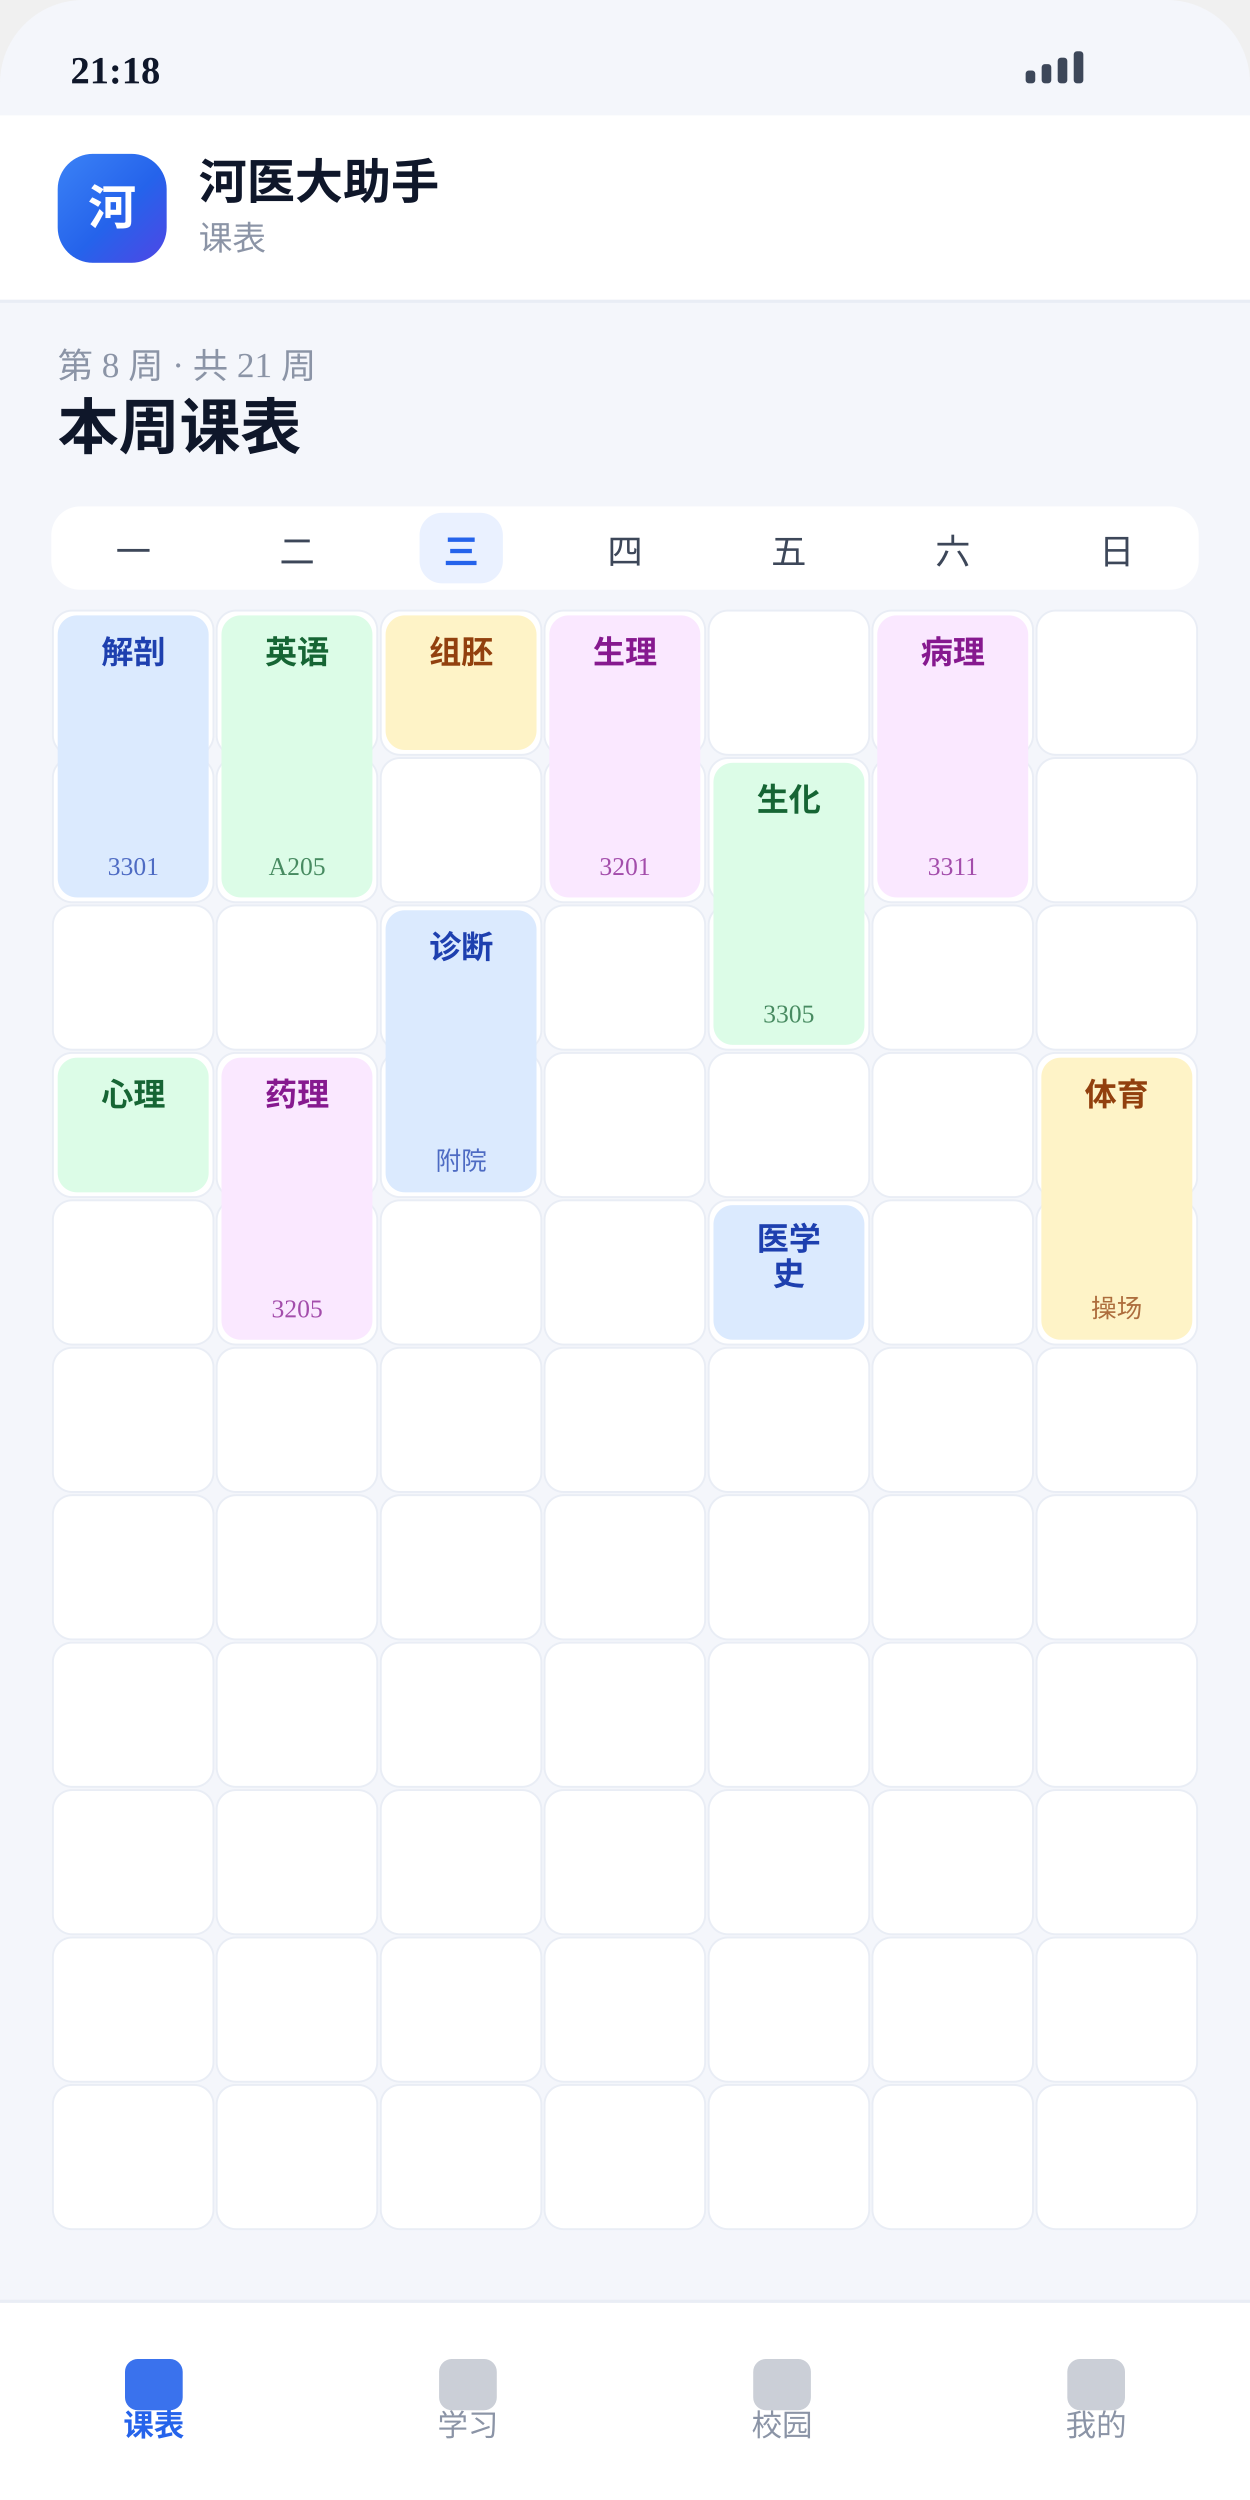
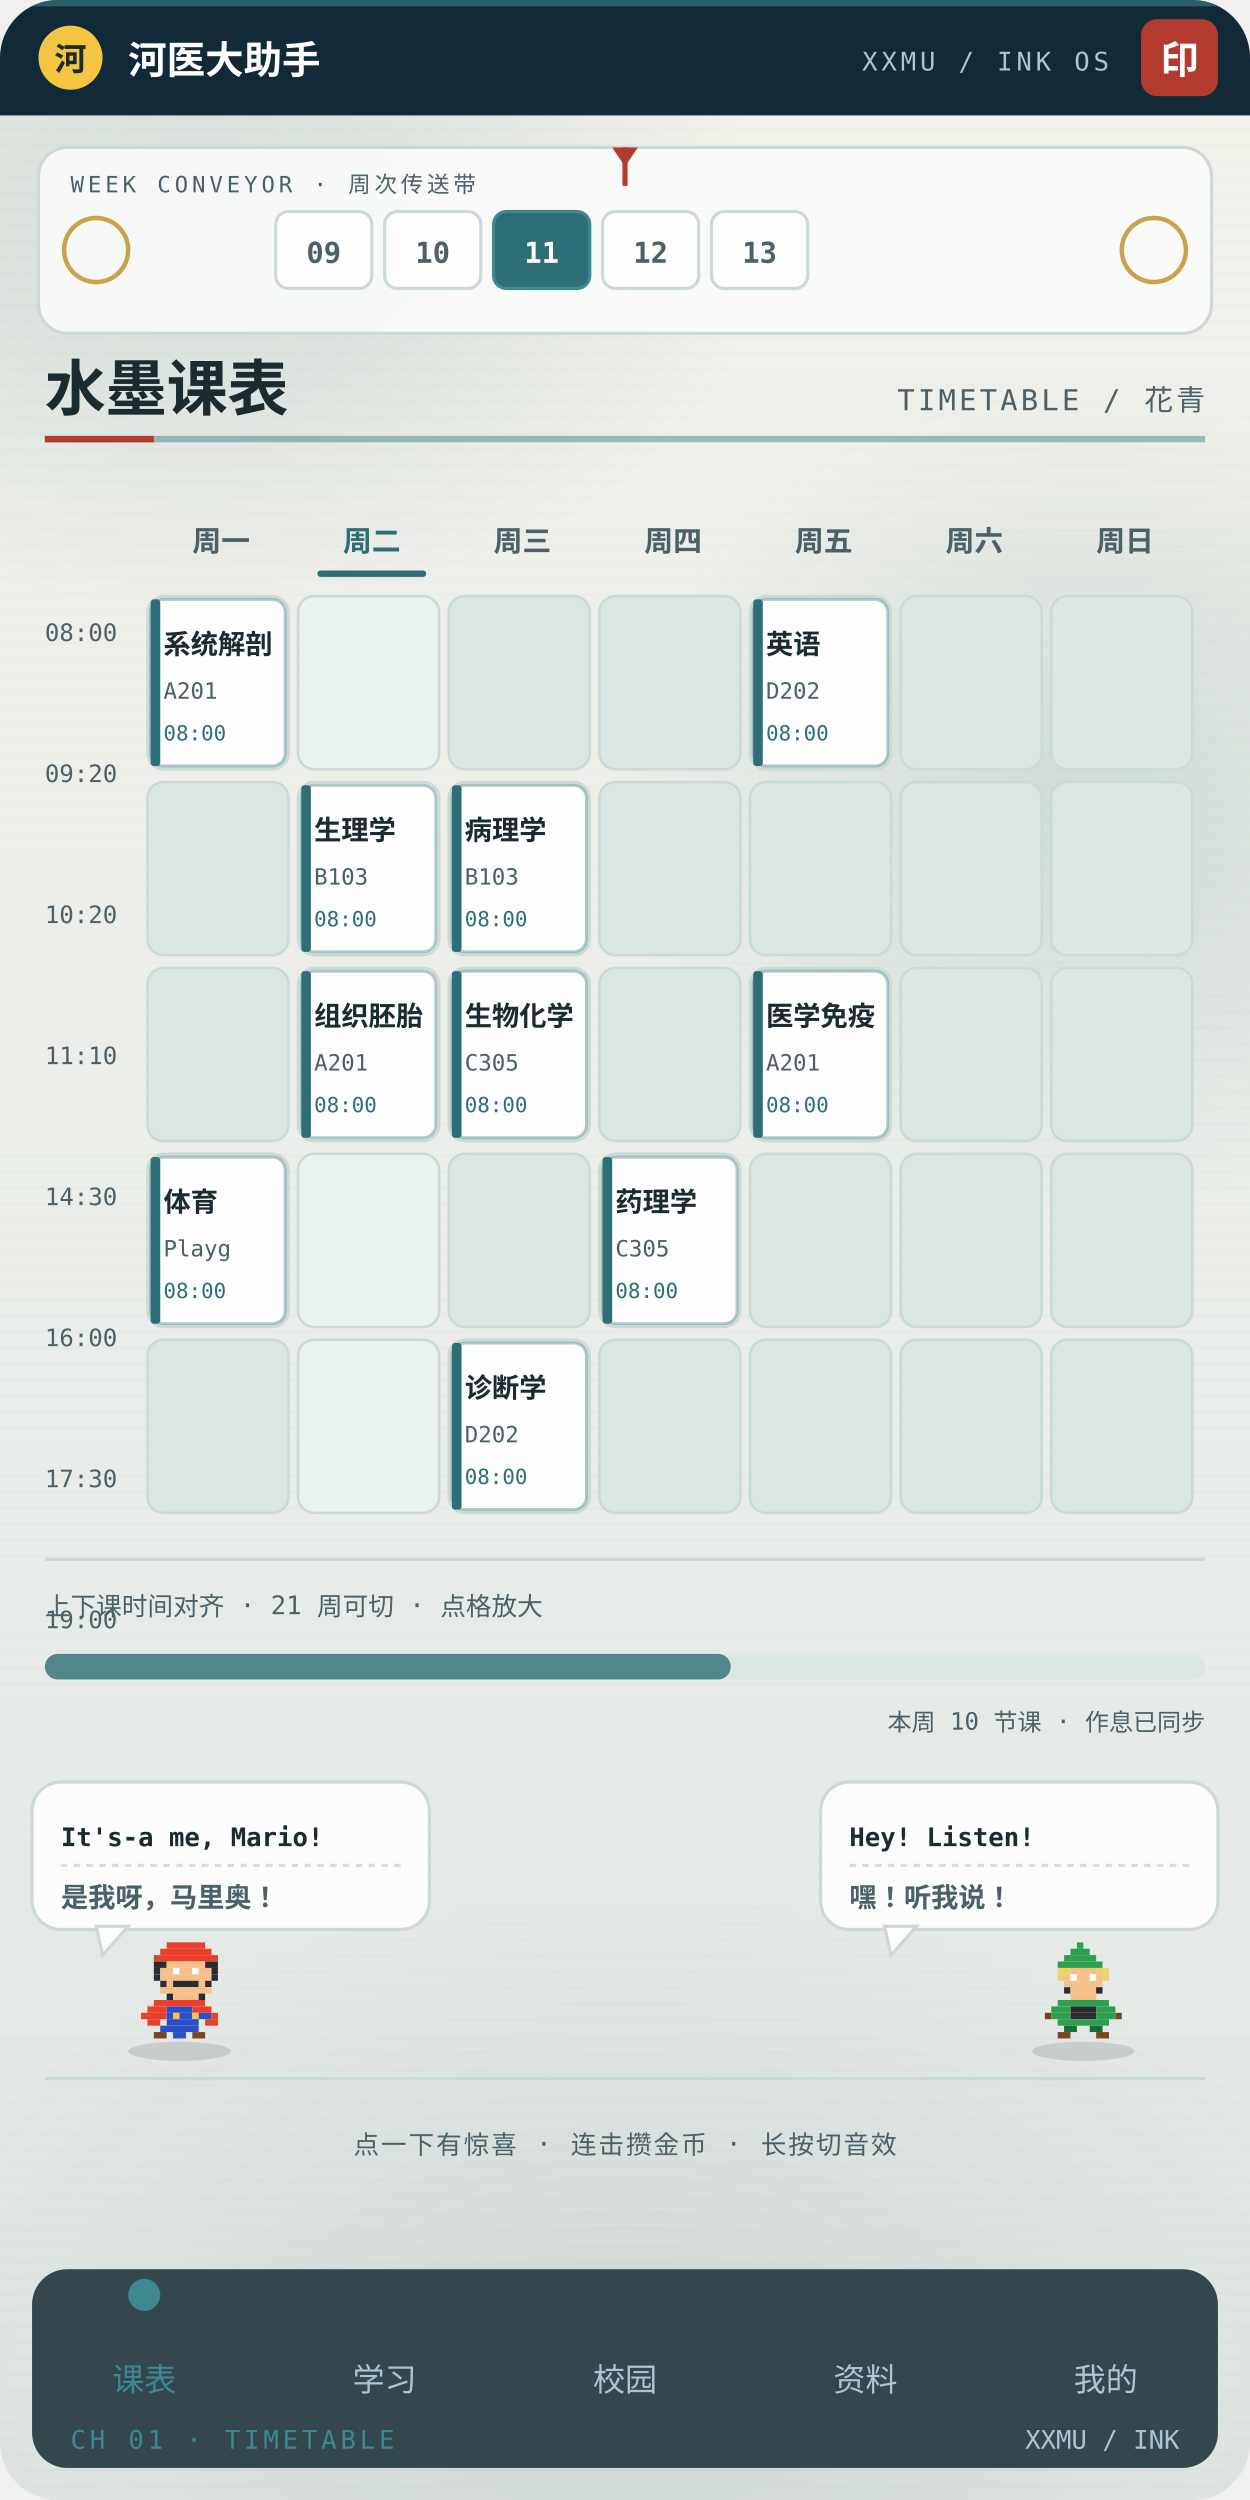
<svg xmlns="http://www.w3.org/2000/svg" width="390" height="780" viewBox="0 0 390 780" fill="none">
  <defs>
-     <linearGradient id="brand" x1="0" y1="0" x2="1" y2="1">
-       <stop offset="0%" stop-color="#3b82f6" />
-       <stop offset="55%" stop-color="#2563eb" />
-       <stop offset="100%" stop-color="#4f46e5" />
+     <clipPath id="hull">
+       <rect x="0" y="0" width="390" height="780" rx="18" />
+     </clipPath>
+     <linearGradient id="paper" x1="0" y1="0" x2="0" y2="1">
+       <stop offset="0" stop-color="#F3F1EA" />
+       <stop offset=".55" stop-color="#EAEDE9" />
+       <stop offset="1" stop-color="#E1E7E4" />
    </linearGradient>
-     <linearGradient id="hero" x1="0" y1="0" x2="1" y2="1">
-       <stop offset="0%" stop-color="#3b82f6" />
-       <stop offset="60%" stop-color="#2563eb" />
-       <stop offset="100%" stop-color="#4f46e5" />
-     </linearGradient>
-     <filter id="sh" x="-20%" y="-20%" width="140%" height="140%">
-       <feDropShadow dx="0" dy="2" stdDeviation="3" flood-color="#0f172a" flood-opacity="0.07" />
-     </filter>
+     <radialGradient id="inkA" cx="50%" cy="50%" r="50%">
+       <stop offset="0" stop-color="#2E6E76" stop-opacity=".16" />
+       <stop offset="1" stop-color="#2E6E76" stop-opacity="0" />
+     </radialGradient>
+     <radialGradient id="inkB" cx="50%" cy="50%" r="50%">
+       <stop offset="0" stop-color="#33474D" stop-opacity=".11" />
+       <stop offset="1" stop-color="#33474D" stop-opacity="0" />
+     </radialGradient>
+     <pattern id="fiber" width="5" height="5" patternUnits="userSpaceOnUse">
+       <rect width="5" height="1" fill="#1C2B30" opacity=".014" />
+     </pattern>
  </defs>
-   <rect x="0" y="0" width="390" height="780" rx="26" fill="#f4f6fb" />
-   <text x="22" y="26" font-size="12" font-weight="600" fill="#0f172a">21:18</text>
-   <rect x="320" y="22" width="3" height="4" rx="1" fill="#3d4759" />
-   <rect x="325" y="20" width="3" height="6" rx="1" fill="#3d4759" />
-   <rect x="330" y="18" width="3" height="8" rx="1" fill="#3d4759" />
-   <rect x="335" y="16" width="3" height="10" rx="1" fill="#3d4759" />
-   <rect x="0" y="36" width="390" height="58" fill="#ffffff" />
-   <rect x="18" y="48" width="34" height="34" rx="11" fill="url(#brand)" />
-   <text x="35" y="70" font-size="15" font-weight="700" fill="#fff" text-anchor="middle" font-family="sans-serif">河</text>
-   <text x="62" y="62" font-size="15" font-weight="700" fill="#0f172a">河医大助手</text>
-   <text x="62" y="78" font-size="10.5" fill="#8b94a6">课表</text>
-   <line x1="0" y1="94" x2="390" y2="94" stroke="#e9edf5" />
-   <text x="18" y="118" font-size="11" fill="#8b94a6">第 8 周 · 共 21 周</text>
-   <text x="18" y="140" font-size="19" font-weight="700" fill="#0f172a">本周课表</text>
-   <rect x="16" y="158" width="358" height="26" rx="9" fill="#ffffff" />
-   <text x="41.6" y="176" font-size="11" font-weight="500" fill="#3d4759" text-anchor="middle">一</text>
-   <text x="92.7" y="176" font-size="11" font-weight="500" fill="#3d4759" text-anchor="middle">二</text>
-   <rect x="130.9" y="160" width="26.0" height="22" rx="7" fill="#eaf1ff" />
-   <text x="143.9" y="176" font-size="11" font-weight="700" fill="#2563eb" text-anchor="middle">三</text>
-   <text x="195.0" y="176" font-size="11" font-weight="500" fill="#3d4759" text-anchor="middle">四</text>
-   <text x="246.1" y="176" font-size="11" font-weight="500" fill="#3d4759" text-anchor="middle">五</text>
-   <text x="297.3" y="176" font-size="11" font-weight="500" fill="#3d4759" text-anchor="middle">六</text>
-   <text x="348.4" y="176" font-size="11" font-weight="500" fill="#3d4759" text-anchor="middle">日</text>
-   <rect x="16.5" y="190.5" width="50.1" height="45" rx="6" fill="#ffffff" stroke="#e9edf5" stroke-width="0.6" />
-   <rect x="67.6" y="190.5" width="50.1" height="45" rx="6" fill="#ffffff" stroke="#e9edf5" stroke-width="0.6" />
-   <rect x="118.8" y="190.5" width="50.1" height="45" rx="6" fill="#ffffff" stroke="#e9edf5" stroke-width="0.6" />
-   <rect x="169.9" y="190.5" width="50.1" height="45" rx="6" fill="#ffffff" stroke="#e9edf5" stroke-width="0.6" />
-   <rect x="221.1" y="190.5" width="50.1" height="45" rx="6" fill="#ffffff" stroke="#e9edf5" stroke-width="0.6" />
-   <rect x="272.2" y="190.5" width="50.1" height="45" rx="6" fill="#ffffff" stroke="#e9edf5" stroke-width="0.6" />
-   <rect x="323.4" y="190.5" width="50.1" height="45" rx="6" fill="#ffffff" stroke="#e9edf5" stroke-width="0.6" />
-   <rect x="16.5" y="236.5" width="50.1" height="45" rx="6" fill="#ffffff" stroke="#e9edf5" stroke-width="0.6" />
-   <rect x="67.6" y="236.5" width="50.1" height="45" rx="6" fill="#ffffff" stroke="#e9edf5" stroke-width="0.6" />
-   <rect x="118.8" y="236.5" width="50.1" height="45" rx="6" fill="#ffffff" stroke="#e9edf5" stroke-width="0.6" />
-   <rect x="169.9" y="236.5" width="50.1" height="45" rx="6" fill="#ffffff" stroke="#e9edf5" stroke-width="0.6" />
-   <rect x="221.1" y="236.5" width="50.1" height="45" rx="6" fill="#ffffff" stroke="#e9edf5" stroke-width="0.6" />
-   <rect x="272.2" y="236.5" width="50.1" height="45" rx="6" fill="#ffffff" stroke="#e9edf5" stroke-width="0.6" />
-   <rect x="323.4" y="236.5" width="50.1" height="45" rx="6" fill="#ffffff" stroke="#e9edf5" stroke-width="0.6" />
-   <rect x="16.5" y="282.5" width="50.1" height="45" rx="6" fill="#ffffff" stroke="#e9edf5" stroke-width="0.6" />
-   <rect x="67.6" y="282.5" width="50.1" height="45" rx="6" fill="#ffffff" stroke="#e9edf5" stroke-width="0.6" />
-   <rect x="118.8" y="282.5" width="50.1" height="45" rx="6" fill="#ffffff" stroke="#e9edf5" stroke-width="0.6" />
-   <rect x="169.9" y="282.5" width="50.1" height="45" rx="6" fill="#ffffff" stroke="#e9edf5" stroke-width="0.6" />
-   <rect x="221.1" y="282.5" width="50.1" height="45" rx="6" fill="#ffffff" stroke="#e9edf5" stroke-width="0.6" />
-   <rect x="272.2" y="282.5" width="50.1" height="45" rx="6" fill="#ffffff" stroke="#e9edf5" stroke-width="0.6" />
-   <rect x="323.4" y="282.5" width="50.1" height="45" rx="6" fill="#ffffff" stroke="#e9edf5" stroke-width="0.6" />
-   <rect x="16.5" y="328.5" width="50.1" height="45" rx="6" fill="#ffffff" stroke="#e9edf5" stroke-width="0.6" />
-   <rect x="67.6" y="328.5" width="50.1" height="45" rx="6" fill="#ffffff" stroke="#e9edf5" stroke-width="0.6" />
-   <rect x="118.8" y="328.5" width="50.1" height="45" rx="6" fill="#ffffff" stroke="#e9edf5" stroke-width="0.6" />
-   <rect x="169.9" y="328.5" width="50.1" height="45" rx="6" fill="#ffffff" stroke="#e9edf5" stroke-width="0.6" />
-   <rect x="221.1" y="328.5" width="50.1" height="45" rx="6" fill="#ffffff" stroke="#e9edf5" stroke-width="0.6" />
-   <rect x="272.2" y="328.5" width="50.1" height="45" rx="6" fill="#ffffff" stroke="#e9edf5" stroke-width="0.6" />
-   <rect x="323.4" y="328.5" width="50.1" height="45" rx="6" fill="#ffffff" stroke="#e9edf5" stroke-width="0.6" />
-   <rect x="16.5" y="374.5" width="50.1" height="45" rx="6" fill="#ffffff" stroke="#e9edf5" stroke-width="0.6" />
-   <rect x="67.6" y="374.5" width="50.1" height="45" rx="6" fill="#ffffff" stroke="#e9edf5" stroke-width="0.6" />
-   <rect x="118.8" y="374.5" width="50.1" height="45" rx="6" fill="#ffffff" stroke="#e9edf5" stroke-width="0.6" />
-   <rect x="169.9" y="374.5" width="50.1" height="45" rx="6" fill="#ffffff" stroke="#e9edf5" stroke-width="0.6" />
-   <rect x="221.1" y="374.5" width="50.1" height="45" rx="6" fill="#ffffff" stroke="#e9edf5" stroke-width="0.6" />
-   <rect x="272.2" y="374.5" width="50.1" height="45" rx="6" fill="#ffffff" stroke="#e9edf5" stroke-width="0.6" />
-   <rect x="323.4" y="374.5" width="50.1" height="45" rx="6" fill="#ffffff" stroke="#e9edf5" stroke-width="0.6" />
-   <rect x="16.5" y="420.5" width="50.1" height="45" rx="6" fill="#ffffff" stroke="#e9edf5" stroke-width="0.6" />
-   <rect x="67.6" y="420.5" width="50.1" height="45" rx="6" fill="#ffffff" stroke="#e9edf5" stroke-width="0.6" />
-   <rect x="118.8" y="420.5" width="50.1" height="45" rx="6" fill="#ffffff" stroke="#e9edf5" stroke-width="0.6" />
-   <rect x="169.9" y="420.5" width="50.1" height="45" rx="6" fill="#ffffff" stroke="#e9edf5" stroke-width="0.6" />
-   <rect x="221.1" y="420.5" width="50.1" height="45" rx="6" fill="#ffffff" stroke="#e9edf5" stroke-width="0.6" />
-   <rect x="272.2" y="420.5" width="50.1" height="45" rx="6" fill="#ffffff" stroke="#e9edf5" stroke-width="0.6" />
-   <rect x="323.4" y="420.5" width="50.1" height="45" rx="6" fill="#ffffff" stroke="#e9edf5" stroke-width="0.6" />
-   <rect x="16.5" y="466.5" width="50.1" height="45" rx="6" fill="#ffffff" stroke="#e9edf5" stroke-width="0.6" />
-   <rect x="67.6" y="466.5" width="50.1" height="45" rx="6" fill="#ffffff" stroke="#e9edf5" stroke-width="0.6" />
-   <rect x="118.8" y="466.5" width="50.1" height="45" rx="6" fill="#ffffff" stroke="#e9edf5" stroke-width="0.6" />
-   <rect x="169.9" y="466.5" width="50.1" height="45" rx="6" fill="#ffffff" stroke="#e9edf5" stroke-width="0.6" />
-   <rect x="221.1" y="466.5" width="50.1" height="45" rx="6" fill="#ffffff" stroke="#e9edf5" stroke-width="0.6" />
-   <rect x="272.2" y="466.5" width="50.1" height="45" rx="6" fill="#ffffff" stroke="#e9edf5" stroke-width="0.6" />
-   <rect x="323.4" y="466.5" width="50.1" height="45" rx="6" fill="#ffffff" stroke="#e9edf5" stroke-width="0.6" />
-   <rect x="16.5" y="512.5" width="50.1" height="45" rx="6" fill="#ffffff" stroke="#e9edf5" stroke-width="0.6" />
-   <rect x="67.6" y="512.5" width="50.1" height="45" rx="6" fill="#ffffff" stroke="#e9edf5" stroke-width="0.6" />
-   <rect x="118.8" y="512.5" width="50.1" height="45" rx="6" fill="#ffffff" stroke="#e9edf5" stroke-width="0.6" />
-   <rect x="169.9" y="512.5" width="50.1" height="45" rx="6" fill="#ffffff" stroke="#e9edf5" stroke-width="0.6" />
-   <rect x="221.1" y="512.5" width="50.1" height="45" rx="6" fill="#ffffff" stroke="#e9edf5" stroke-width="0.6" />
-   <rect x="272.2" y="512.5" width="50.1" height="45" rx="6" fill="#ffffff" stroke="#e9edf5" stroke-width="0.6" />
-   <rect x="323.4" y="512.5" width="50.1" height="45" rx="6" fill="#ffffff" stroke="#e9edf5" stroke-width="0.6" />
-   <rect x="16.5" y="558.5" width="50.1" height="45" rx="6" fill="#ffffff" stroke="#e9edf5" stroke-width="0.6" />
-   <rect x="67.6" y="558.5" width="50.1" height="45" rx="6" fill="#ffffff" stroke="#e9edf5" stroke-width="0.6" />
-   <rect x="118.8" y="558.5" width="50.1" height="45" rx="6" fill="#ffffff" stroke="#e9edf5" stroke-width="0.6" />
-   <rect x="169.9" y="558.5" width="50.1" height="45" rx="6" fill="#ffffff" stroke="#e9edf5" stroke-width="0.6" />
-   <rect x="221.1" y="558.5" width="50.1" height="45" rx="6" fill="#ffffff" stroke="#e9edf5" stroke-width="0.6" />
-   <rect x="272.2" y="558.5" width="50.1" height="45" rx="6" fill="#ffffff" stroke="#e9edf5" stroke-width="0.6" />
-   <rect x="323.4" y="558.5" width="50.1" height="45" rx="6" fill="#ffffff" stroke="#e9edf5" stroke-width="0.6" />
-   <rect x="16.5" y="604.5" width="50.1" height="45" rx="6" fill="#ffffff" stroke="#e9edf5" stroke-width="0.6" />
-   <rect x="67.6" y="604.5" width="50.1" height="45" rx="6" fill="#ffffff" stroke="#e9edf5" stroke-width="0.6" />
-   <rect x="118.8" y="604.5" width="50.1" height="45" rx="6" fill="#ffffff" stroke="#e9edf5" stroke-width="0.6" />
-   <rect x="169.9" y="604.5" width="50.1" height="45" rx="6" fill="#ffffff" stroke="#e9edf5" stroke-width="0.6" />
-   <rect x="221.1" y="604.5" width="50.1" height="45" rx="6" fill="#ffffff" stroke="#e9edf5" stroke-width="0.6" />
-   <rect x="272.2" y="604.5" width="50.1" height="45" rx="6" fill="#ffffff" stroke="#e9edf5" stroke-width="0.6" />
-   <rect x="323.4" y="604.5" width="50.1" height="45" rx="6" fill="#ffffff" stroke="#e9edf5" stroke-width="0.6" />
-   <rect x="16.5" y="650.5" width="50.1" height="45" rx="6" fill="#ffffff" stroke="#e9edf5" stroke-width="0.6" />
-   <rect x="67.6" y="650.5" width="50.1" height="45" rx="6" fill="#ffffff" stroke="#e9edf5" stroke-width="0.6" />
-   <rect x="118.8" y="650.5" width="50.1" height="45" rx="6" fill="#ffffff" stroke="#e9edf5" stroke-width="0.6" />
-   <rect x="169.9" y="650.5" width="50.1" height="45" rx="6" fill="#ffffff" stroke="#e9edf5" stroke-width="0.6" />
-   <rect x="221.1" y="650.5" width="50.1" height="45" rx="6" fill="#ffffff" stroke="#e9edf5" stroke-width="0.6" />
-   <rect x="272.2" y="650.5" width="50.1" height="45" rx="6" fill="#ffffff" stroke="#e9edf5" stroke-width="0.6" />
-   <rect x="323.4" y="650.5" width="50.1" height="45" rx="6" fill="#ffffff" stroke="#e9edf5" stroke-width="0.6" />
-   <rect x="18.0" y="192.0" width="47.1" height="88" rx="6" fill="#dbeafe" />
-   <text x="41.6" y="207.0" font-size="10" font-weight="700" fill="#1e40af" text-anchor="middle">解剖</text>
-   <text x="41.6" y="273.0" font-size="8" fill="#1e40af" opacity="0.75" text-anchor="middle">3301</text>
-   <rect x="69.1" y="192.0" width="47.1" height="88" rx="6" fill="#dcfce7" />
-   <text x="92.7" y="207.0" font-size="10" font-weight="700" fill="#166534" text-anchor="middle">英语</text>
-   <text x="92.7" y="273.0" font-size="8" fill="#166534" opacity="0.75" text-anchor="middle">A205</text>
-   <rect x="120.3" y="192.0" width="47.1" height="42" rx="6" fill="#fef3c7" />
-   <text x="143.9" y="207.0" font-size="10" font-weight="700" fill="#92400e" text-anchor="middle">组胚</text>
-   <rect x="171.4" y="192.0" width="47.1" height="88" rx="6" fill="#fae8ff" />
-   <text x="195.0" y="207.0" font-size="10" font-weight="700" fill="#86198f" text-anchor="middle">生理</text>
-   <text x="195.0" y="273.0" font-size="8" fill="#86198f" opacity="0.75" text-anchor="middle">3201</text>
-   <rect x="222.6" y="238.0" width="47.1" height="88" rx="6" fill="#dcfce7" />
-   <text x="246.1" y="253.0" font-size="10" font-weight="700" fill="#166534" text-anchor="middle">生化</text>
-   <text x="246.1" y="319.0" font-size="8" fill="#166534" opacity="0.75" text-anchor="middle">3305</text>
-   <rect x="273.7" y="192.0" width="47.1" height="88" rx="6" fill="#fae8ff" />
-   <text x="297.3" y="207.0" font-size="10" font-weight="700" fill="#86198f" text-anchor="middle">病理</text>
-   <text x="297.3" y="273.0" font-size="8" fill="#86198f" opacity="0.75" text-anchor="middle">3311</text>
-   <rect x="120.3" y="284.0" width="47.1" height="88" rx="6" fill="#dbeafe" />
-   <text x="143.9" y="299.0" font-size="10" font-weight="700" fill="#1e40af" text-anchor="middle">诊断</text>
-   <text x="143.9" y="365.0" font-size="8" fill="#1e40af" opacity="0.75" text-anchor="middle">附院</text>
-   <rect x="324.9" y="330.0" width="47.1" height="88" rx="6" fill="#fef3c7" />
-   <text x="348.4" y="345.0" font-size="10" font-weight="700" fill="#92400e" text-anchor="middle">体育</text>
-   <text x="348.4" y="411.0" font-size="8" fill="#92400e" opacity="0.75" text-anchor="middle">操场</text>
-   <rect x="18.0" y="330.0" width="47.1" height="42" rx="6" fill="#dcfce7" />
-   <text x="41.6" y="345.0" font-size="10" font-weight="700" fill="#166534" text-anchor="middle">心理</text>
-   <rect x="69.1" y="330.0" width="47.1" height="88" rx="6" fill="#fae8ff" />
-   <text x="92.7" y="345.0" font-size="10" font-weight="700" fill="#86198f" text-anchor="middle">药理</text>
-   <text x="92.7" y="411.0" font-size="8" fill="#86198f" opacity="0.75" text-anchor="middle">3205</text>
-   <rect x="222.6" y="376.0" width="47.1" height="42" rx="6" fill="#dbeafe" />
-   <text x="246.1" y="390.0" font-size="10" font-weight="700" fill="#1e40af" text-anchor="middle">医学</text>
-   <text x="246.1" y="401.0" font-size="10" font-weight="700" fill="#1e40af" text-anchor="middle">史</text>
-   <rect x="0" y="718" width="390" height="62" fill="#ffffff" />
-   <line x1="0" y1="718" x2="390" y2="718" stroke="#e9edf5" />
-   <rect x="39" y="736" width="18" height="16" rx="4" fill="#2563eb" opacity="0.9" />
-   <text x="48" y="760" font-size="9.5" fill="#2563eb" text-anchor="middle" font-weight="700">课表</text>
-   <rect x="137" y="736" width="18" height="16" rx="4" fill="#8b94a6" opacity="0.45" />
-   <text x="146" y="760" font-size="9.5" fill="#8b94a6" text-anchor="middle" font-weight="500">学习</text>
-   <rect x="235" y="736" width="18" height="16" rx="4" fill="#8b94a6" opacity="0.45" />
-   <text x="244" y="760" font-size="9.5" fill="#8b94a6" text-anchor="middle" font-weight="500">校园</text>
-   <rect x="333" y="736" width="18" height="16" rx="4" fill="#8b94a6" opacity="0.45" />
-   <text x="342" y="760" font-size="9.5" fill="#8b94a6" text-anchor="middle" font-weight="500">我的</text>
+   <g clip-path="url(#hull)">
+     <rect width="390" height="780" fill="url(#paper)" />
+     <ellipse cx="62" cy="70" rx="180" ry="120" fill="url(#inkA)" />
+     <ellipse cx="340" cy="250" rx="150" ry="130" fill="url(#inkA)" />
+     <ellipse cx="195" cy="740" rx="240" ry="150" fill="url(#inkB)" />
+     <rect width="390" height="780" fill="url(#fiber)" />
+     <rect width="390" height="36" fill="#122A38" />
+     <rect width="390" height="2" fill="#3E8891" opacity=".55" />
+     <circle cx="22" cy="18" r="10" fill="#F4C542" />
+     <text x="22" y="22" text-anchor="middle" font-family="system-ui,Microsoft YaHei,sans-serif" font-size="10" font-weight="800" fill="#1C2B30">河</text>
+     <text x="40" y="23" font-family="system-ui,Microsoft YaHei,sans-serif" font-size="12" font-weight="800" fill="#FFFFFF">河医大助手</text>
+     <text x="346" y="22" text-anchor="end" font-family="ui-monospace,Menlo,Consolas,monospace" font-size="8" fill="#A9C6D2" letter-spacing="1.2">XXMU / INK OS</text>
+     <rect x="356" y="6" width="24" height="24" rx="5" fill="#B23A2E" />
+     <text x="368" y="23" text-anchor="middle" font-family="system-ui,Microsoft YaHei,sans-serif" font-size="12" font-weight="800" fill="#FFFFFF">印</text>
+     <rect x="12" y="46" width="366" height="58" rx="9" fill="#FCFDFC" fill-opacity=".86" stroke="#CBDAD7" />
+     <text x="22" y="60" font-family="ui-monospace,Menlo,Consolas,monospace" font-size="7" fill="#4C6068" letter-spacing="1.2">WEEK CONVEYOR · 周次传送带</text>
+     <rect x="86" y="66" width="30" height="24" rx="4" fill="#FCFDFC" stroke="#CBDAD7" stroke-width="1" />
+     <text x="101" y="82" text-anchor="middle" font-family="ui-monospace,Menlo,Consolas,monospace" font-size="9" font-weight="700" fill="#4C6068">09</text>
+     <rect x="120" y="66" width="30" height="24" rx="4" fill="#FCFDFC" stroke="#CBDAD7" stroke-width="1" />
+     <text x="135" y="82" text-anchor="middle" font-family="ui-monospace,Menlo,Consolas,monospace" font-size="9" font-weight="700" fill="#4C6068">10</text>
+     <rect x="154" y="66" width="30" height="24" rx="4" fill="#2E6E76" stroke="#3E8891" stroke-width="1" />
+     <text x="169" y="82" text-anchor="middle" font-family="ui-monospace,Menlo,Consolas,monospace" font-size="9" font-weight="700" fill="#FFFFFF">11</text>
+     <rect x="188" y="66" width="30" height="24" rx="4" fill="#FCFDFC" stroke="#CBDAD7" stroke-width="1" />
+     <text x="203" y="82" text-anchor="middle" font-family="ui-monospace,Menlo,Consolas,monospace" font-size="9" font-weight="700" fill="#4C6068">12</text>
+     <rect x="222" y="66" width="30" height="24" rx="4" fill="#FCFDFC" stroke="#CBDAD7" stroke-width="1" />
+     <text x="237" y="82" text-anchor="middle" font-family="ui-monospace,Menlo,Consolas,monospace" font-size="9" font-weight="700" fill="#4C6068">13</text>
+     <circle cx="30" cy="78" r="10" fill="none" stroke="#C9A24B" stroke-width="1.4" />
+     <circle cx="360" cy="78" r="10" fill="none" stroke="#C9A24B" stroke-width="1.4" />
+     <path d="M195 46 L195 58" stroke="#B23A2E" stroke-width="1.6" />
+     <path d="M191 46 L199 46 L195 52 Z" fill="#B23A2E" />
+     <text x="14" y="128" font-family="system-ui,Microsoft YaHei,sans-serif" font-size="19" font-weight="800" fill="#1C2B30">水墨课表</text>
+     <text x="376" y="128" text-anchor="end" font-family="ui-monospace,Menlo,Consolas,monospace" font-size="9" fill="#4C6068" letter-spacing="1">TIMETABLE / 花青</text>
+     <rect x="14" y="136" width="362" height="2" fill="#2E6E76" opacity=".42" />
+     <rect x="14" y="136" width="34" height="2" fill="#B23A2E" />
+     <text x="14" y="200" font-family="ui-monospace,Menlo,Consolas,monospace" font-size="7.5" fill="#4C6068">08:00</text>
+     <text x="14" y="244" font-family="ui-monospace,Menlo,Consolas,monospace" font-size="7.5" fill="#4C6068">09:20</text>
+     <text x="14" y="288" font-family="ui-monospace,Menlo,Consolas,monospace" font-size="7.5" fill="#4C6068">10:20</text>
+     <text x="14" y="332" font-family="ui-monospace,Menlo,Consolas,monospace" font-size="7.5" fill="#4C6068">11:10</text>
+     <text x="14" y="376" font-family="ui-monospace,Menlo,Consolas,monospace" font-size="7.5" fill="#4C6068">14:30</text>
+     <text x="14" y="420" font-family="ui-monospace,Menlo,Consolas,monospace" font-size="7.5" fill="#4C6068">16:00</text>
+     <text x="14" y="464" font-family="ui-monospace,Menlo,Consolas,monospace" font-size="7.5" fill="#4C6068">17:30</text>
+     <text x="14" y="508" font-family="ui-monospace,Menlo,Consolas,monospace" font-size="7.5" fill="#4C6068">19:00</text>
+     <text x="69" y="172" text-anchor="middle" font-family="system-ui,Microsoft YaHei,sans-serif" font-size="9" font-weight="700" fill="#4C6068">周一</text>
+     <text x="116" y="172" text-anchor="middle" font-family="system-ui,Microsoft YaHei,sans-serif" font-size="9" font-weight="700" fill="#2E6E76">周二</text>
+     <rect x="99" y="178" width="34" height="2" rx="1" fill="#2E6E76" />
+     <text x="163" y="172" text-anchor="middle" font-family="system-ui,Microsoft YaHei,sans-serif" font-size="9" font-weight="700" fill="#4C6068">周三</text>
+     <text x="210" y="172" text-anchor="middle" font-family="system-ui,Microsoft YaHei,sans-serif" font-size="9" font-weight="700" fill="#4C6068">周四</text>
+     <text x="257" y="172" text-anchor="middle" font-family="system-ui,Microsoft YaHei,sans-serif" font-size="9" font-weight="700" fill="#4C6068">周五</text>
+     <text x="304" y="172" text-anchor="middle" font-family="system-ui,Microsoft YaHei,sans-serif" font-size="9" font-weight="700" fill="#4C6068">周六</text>
+     <text x="351" y="172" text-anchor="middle" font-family="system-ui,Microsoft YaHei,sans-serif" font-size="9" font-weight="700" fill="#4C6068">周日</text>
+     <rect x="46" y="186" width="44" height="54" rx="5" fill="#DCE7E3" stroke="#CBDAD7" stroke-width=".8" />
+     <rect x="93" y="186" width="44" height="54" rx="5" fill="#EAF2EF" stroke="#CBDAD7" stroke-width=".8" />
+     <rect x="140" y="186" width="44" height="54" rx="5" fill="#DCE7E3" stroke="#CBDAD7" stroke-width=".8" />
+     <rect x="187" y="186" width="44" height="54" rx="5" fill="#DCE7E3" stroke="#CBDAD7" stroke-width=".8" />
+     <rect x="234" y="186" width="44" height="54" rx="5" fill="#DCE7E3" stroke="#CBDAD7" stroke-width=".8" />
+     <rect x="281" y="186" width="44" height="54" rx="5" fill="#DCE7E3" stroke="#CBDAD7" stroke-width=".8" />
+     <rect x="328" y="186" width="44" height="54" rx="5" fill="#DCE7E3" stroke="#CBDAD7" stroke-width=".8" />
+     <rect x="46" y="244" width="44" height="54" rx="5" fill="#DCE7E3" stroke="#CBDAD7" stroke-width=".8" />
+     <rect x="93" y="244" width="44" height="54" rx="5" fill="#EAF2EF" stroke="#CBDAD7" stroke-width=".8" />
+     <rect x="140" y="244" width="44" height="54" rx="5" fill="#DCE7E3" stroke="#CBDAD7" stroke-width=".8" />
+     <rect x="187" y="244" width="44" height="54" rx="5" fill="#DCE7E3" stroke="#CBDAD7" stroke-width=".8" />
+     <rect x="234" y="244" width="44" height="54" rx="5" fill="#DCE7E3" stroke="#CBDAD7" stroke-width=".8" />
+     <rect x="281" y="244" width="44" height="54" rx="5" fill="#DCE7E3" stroke="#CBDAD7" stroke-width=".8" />
+     <rect x="328" y="244" width="44" height="54" rx="5" fill="#DCE7E3" stroke="#CBDAD7" stroke-width=".8" />
+     <rect x="46" y="302" width="44" height="54" rx="5" fill="#DCE7E3" stroke="#CBDAD7" stroke-width=".8" />
+     <rect x="93" y="302" width="44" height="54" rx="5" fill="#EAF2EF" stroke="#CBDAD7" stroke-width=".8" />
+     <rect x="140" y="302" width="44" height="54" rx="5" fill="#DCE7E3" stroke="#CBDAD7" stroke-width=".8" />
+     <rect x="187" y="302" width="44" height="54" rx="5" fill="#DCE7E3" stroke="#CBDAD7" stroke-width=".8" />
+     <rect x="234" y="302" width="44" height="54" rx="5" fill="#DCE7E3" stroke="#CBDAD7" stroke-width=".8" />
+     <rect x="281" y="302" width="44" height="54" rx="5" fill="#DCE7E3" stroke="#CBDAD7" stroke-width=".8" />
+     <rect x="328" y="302" width="44" height="54" rx="5" fill="#DCE7E3" stroke="#CBDAD7" stroke-width=".8" />
+     <rect x="46" y="360" width="44" height="54" rx="5" fill="#DCE7E3" stroke="#CBDAD7" stroke-width=".8" />
+     <rect x="93" y="360" width="44" height="54" rx="5" fill="#EAF2EF" stroke="#CBDAD7" stroke-width=".8" />
+     <rect x="140" y="360" width="44" height="54" rx="5" fill="#DCE7E3" stroke="#CBDAD7" stroke-width=".8" />
+     <rect x="187" y="360" width="44" height="54" rx="5" fill="#DCE7E3" stroke="#CBDAD7" stroke-width=".8" />
+     <rect x="234" y="360" width="44" height="54" rx="5" fill="#DCE7E3" stroke="#CBDAD7" stroke-width=".8" />
+     <rect x="281" y="360" width="44" height="54" rx="5" fill="#DCE7E3" stroke="#CBDAD7" stroke-width=".8" />
+     <rect x="328" y="360" width="44" height="54" rx="5" fill="#DCE7E3" stroke="#CBDAD7" stroke-width=".8" />
+     <rect x="46" y="418" width="44" height="54" rx="5" fill="#DCE7E3" stroke="#CBDAD7" stroke-width=".8" />
+     <rect x="93" y="418" width="44" height="54" rx="5" fill="#EAF2EF" stroke="#CBDAD7" stroke-width=".8" />
+     <rect x="140" y="418" width="44" height="54" rx="5" fill="#DCE7E3" stroke="#CBDAD7" stroke-width=".8" />
+     <rect x="187" y="418" width="44" height="54" rx="5" fill="#DCE7E3" stroke="#CBDAD7" stroke-width=".8" />
+     <rect x="234" y="418" width="44" height="54" rx="5" fill="#DCE7E3" stroke="#CBDAD7" stroke-width=".8" />
+     <rect x="281" y="418" width="44" height="54" rx="5" fill="#DCE7E3" stroke="#CBDAD7" stroke-width=".8" />
+     <rect x="328" y="418" width="44" height="54" rx="5" fill="#DCE7E3" stroke="#CBDAD7" stroke-width=".8" />
+     <rect x="47" y="187" width="42" height="52" rx="4" fill="#FCFDFC" stroke="#2E6E76" stroke-opacity=".35" />
+     <rect x="47" y="187" width="3" height="52" rx="1" fill="#2E6E76" />
+     <text x="51" y="204" font-family="system-ui,Microsoft YaHei,sans-serif" font-size="8.5" font-weight="700" fill="#1C2B30">系统解剖</text>
+     <text x="51" y="218" font-family="ui-monospace,Menlo,Consolas,monospace" font-size="7" fill="#4C6068">A201</text>
+     <text x="51" y="231" font-family="ui-monospace,Menlo,Consolas,monospace" font-size="6.5" fill="#2E6E76">08:00</text>
+     <rect x="235" y="187" width="42" height="52" rx="4" fill="#FCFDFC" stroke="#2E6E76" stroke-opacity=".35" />
+     <rect x="235" y="187" width="3" height="52" rx="1" fill="#2E6E76" />
+     <text x="239" y="204" font-family="system-ui,Microsoft YaHei,sans-serif" font-size="8.5" font-weight="700" fill="#1C2B30">英语</text>
+     <text x="239" y="218" font-family="ui-monospace,Menlo,Consolas,monospace" font-size="7" fill="#4C6068">D202</text>
+     <text x="239" y="231" font-family="ui-monospace,Menlo,Consolas,monospace" font-size="6.5" fill="#2E6E76">08:00</text>
+     <rect x="94" y="245" width="42" height="52" rx="4" fill="#FCFDFC" stroke="#2E6E76" stroke-opacity=".35" />
+     <rect x="94" y="245" width="3" height="52" rx="1" fill="#2E6E76" />
+     <text x="98" y="262" font-family="system-ui,Microsoft YaHei,sans-serif" font-size="8.5" font-weight="700" fill="#1C2B30">生理学</text>
+     <text x="98" y="276" font-family="ui-monospace,Menlo,Consolas,monospace" font-size="7" fill="#4C6068">B103</text>
+     <text x="98" y="289" font-family="ui-monospace,Menlo,Consolas,monospace" font-size="6.5" fill="#2E6E76">08:00</text>
+     <rect x="141" y="245" width="42" height="52" rx="4" fill="#FCFDFC" stroke="#2E6E76" stroke-opacity=".35" />
+     <rect x="141" y="245" width="3" height="52" rx="1" fill="#2E6E76" />
+     <text x="145" y="262" font-family="system-ui,Microsoft YaHei,sans-serif" font-size="8.5" font-weight="700" fill="#1C2B30">病理学</text>
+     <text x="145" y="276" font-family="ui-monospace,Menlo,Consolas,monospace" font-size="7" fill="#4C6068">B103</text>
+     <text x="145" y="289" font-family="ui-monospace,Menlo,Consolas,monospace" font-size="6.5" fill="#2E6E76">08:00</text>
+     <rect x="94" y="303" width="42" height="52" rx="4" fill="#FCFDFC" stroke="#2E6E76" stroke-opacity=".35" />
+     <rect x="94" y="303" width="3" height="52" rx="1" fill="#2E6E76" />
+     <text x="98" y="320" font-family="system-ui,Microsoft YaHei,sans-serif" font-size="8.5" font-weight="700" fill="#1C2B30">组织胚胎</text>
+     <text x="98" y="334" font-family="ui-monospace,Menlo,Consolas,monospace" font-size="7" fill="#4C6068">A201</text>
+     <text x="98" y="347" font-family="ui-monospace,Menlo,Consolas,monospace" font-size="6.5" fill="#2E6E76">08:00</text>
+     <rect x="141" y="303" width="42" height="52" rx="4" fill="#FCFDFC" stroke="#2E6E76" stroke-opacity=".35" />
+     <rect x="141" y="303" width="3" height="52" rx="1" fill="#2E6E76" />
+     <text x="145" y="320" font-family="system-ui,Microsoft YaHei,sans-serif" font-size="8.5" font-weight="700" fill="#1C2B30">生物化学</text>
+     <text x="145" y="334" font-family="ui-monospace,Menlo,Consolas,monospace" font-size="7" fill="#4C6068">C305</text>
+     <text x="145" y="347" font-family="ui-monospace,Menlo,Consolas,monospace" font-size="6.5" fill="#2E6E76">08:00</text>
+     <rect x="235" y="303" width="42" height="52" rx="4" fill="#FCFDFC" stroke="#2E6E76" stroke-opacity=".35" />
+     <rect x="235" y="303" width="3" height="52" rx="1" fill="#2E6E76" />
+     <text x="239" y="320" font-family="system-ui,Microsoft YaHei,sans-serif" font-size="8.5" font-weight="700" fill="#1C2B30">医学免疫</text>
+     <text x="239" y="334" font-family="ui-monospace,Menlo,Consolas,monospace" font-size="7" fill="#4C6068">A201</text>
+     <text x="239" y="347" font-family="ui-monospace,Menlo,Consolas,monospace" font-size="6.5" fill="#2E6E76">08:00</text>
+     <rect x="47" y="361" width="42" height="52" rx="4" fill="#FCFDFC" stroke="#2E6E76" stroke-opacity=".35" />
+     <rect x="47" y="361" width="3" height="52" rx="1" fill="#2E6E76" />
+     <text x="51" y="378" font-family="system-ui,Microsoft YaHei,sans-serif" font-size="8.5" font-weight="700" fill="#1C2B30">体育</text>
+     <text x="51" y="392" font-family="ui-monospace,Menlo,Consolas,monospace" font-size="7" fill="#4C6068">Playg</text>
+     <text x="51" y="405" font-family="ui-monospace,Menlo,Consolas,monospace" font-size="6.5" fill="#2E6E76">08:00</text>
+     <rect x="188" y="361" width="42" height="52" rx="4" fill="#FCFDFC" stroke="#2E6E76" stroke-opacity=".35" />
+     <rect x="188" y="361" width="3" height="52" rx="1" fill="#2E6E76" />
+     <text x="192" y="378" font-family="system-ui,Microsoft YaHei,sans-serif" font-size="8.5" font-weight="700" fill="#1C2B30">药理学</text>
+     <text x="192" y="392" font-family="ui-monospace,Menlo,Consolas,monospace" font-size="7" fill="#4C6068">C305</text>
+     <text x="192" y="405" font-family="ui-monospace,Menlo,Consolas,monospace" font-size="6.5" fill="#2E6E76">08:00</text>
+     <rect x="141" y="419" width="42" height="52" rx="4" fill="#FCFDFC" stroke="#2E6E76" stroke-opacity=".35" />
+     <rect x="141" y="419" width="3" height="52" rx="1" fill="#2E6E76" />
+     <text x="145" y="436" font-family="system-ui,Microsoft YaHei,sans-serif" font-size="8.5" font-weight="700" fill="#1C2B30">诊断学</text>
+     <text x="145" y="450" font-family="ui-monospace,Menlo,Consolas,monospace" font-size="7" fill="#4C6068">D202</text>
+     <text x="145" y="463" font-family="ui-monospace,Menlo,Consolas,monospace" font-size="6.5" fill="#2E6E76">08:00</text>
+     <rect x="14" y="486" width="362" height="1" fill="#CBDAD7" />
+     <text x="14" y="504" font-family="ui-monospace,Menlo,Consolas,monospace" font-size="8" fill="#4C6068">上下课时间对齐 · 21 周可切 · 点格放大</text>
+     <rect x="14" y="516" width="362" height="8" rx="4" fill="#DCE7E3" />
+     <rect x="14" y="516" width="214" height="8" rx="4" fill="#2E6E76" opacity=".8" />
+     <text x="376" y="540" text-anchor="end" font-family="ui-monospace,Menlo,Consolas,monospace" font-size="7.5" fill="#4C6068">本周 10 节课 · 作息已同步</text>
+     <rect x="10" y="556" width="124" height="46" rx="9" fill="#FCFDFC" fill-opacity=".97" stroke="#CBDAD7" stroke-width="1" />
+     <path d="M30 601 L40 601 L32 610 Z" fill="#FCFDFC" stroke="#CBDAD7" stroke-width="1" />
+     <path d="M19 582 H125" stroke="#CBDAD7" stroke-dasharray="2 2" opacity=".8" />
+     <text x="19" y="576" font-family="ui-monospace,Menlo,Consolas,monospace" font-size="8" font-weight="700" fill="#1C2B30">It's-a me, Mario!</text>
+     <text x="19" y="595" font-family="system-ui,Microsoft YaHei,sans-serif" font-size="8.5" font-weight="600" fill="#4C6068">是我呀，马里奥！</text>
+     <rect x="256" y="556" width="124" height="46" rx="9" fill="#FCFDFC" fill-opacity=".97" stroke="#CBDAD7" stroke-width="1" />
+     <path d="M276 601 L286 601 L278 610 Z" fill="#FCFDFC" stroke="#CBDAD7" stroke-width="1" />
+     <path d="M265 582 H371" stroke="#CBDAD7" stroke-dasharray="2 2" opacity=".8" />
+     <text x="265" y="576" font-family="ui-monospace,Menlo,Consolas,monospace" font-size="8" font-weight="700" fill="#1C2B30">Hey! Listen!</text>
+     <text x="265" y="595" font-family="system-ui,Microsoft YaHei,sans-serif" font-size="8.5" font-weight="600" fill="#4C6068">嘿！听我说！</text>
+     <ellipse cx="56" cy="640" rx="16" ry="3" fill="#1C2B30" opacity=".14" />
+     <rect x="52" y="606" width="12" height="2" fill="#E8402A" />
+     <rect x="50" y="608" width="16" height="2" fill="#E8402A" />
+     <rect x="48" y="610" width="20" height="2" fill="#E8402A" />
+     <rect x="48" y="612" width="4" height="2" fill="#2B2B33" />
+     <rect x="52" y="612" width="12" height="2" fill="#F7C08A" />
+     <rect x="64" y="612" width="4" height="2" fill="#2B2B33" />
+     <rect x="48" y="614" width="2" height="2" fill="#2B2B33" />
+     <rect x="50" y="614" width="4" height="2" fill="#F7C08A" />
+     <rect x="54" y="614" width="2" height="2" fill="#FFFFFF" />
+     <rect x="56" y="614" width="4" height="2" fill="#F7C08A" />
+     <rect x="60" y="614" width="2" height="2" fill="#FFFFFF" />
+     <rect x="62" y="614" width="4" height="2" fill="#F7C08A" />
+     <rect x="66" y="614" width="2" height="2" fill="#2B2B33" />
+     <rect x="48" y="616" width="2" height="2" fill="#2B2B33" />
+     <rect x="50" y="616" width="16" height="2" fill="#F7C08A" />
+     <rect x="66" y="616" width="2" height="2" fill="#2B2B33" />
+     <rect x="50" y="618" width="2" height="2" fill="#2B2B33" />
+     <rect x="52" y="618" width="2" height="2" fill="#F7C08A" />
+     <rect x="54" y="618" width="8" height="2" fill="#2B2B33" />
+     <rect x="62" y="618" width="2" height="2" fill="#F7C08A" />
+     <rect x="64" y="618" width="2" height="2" fill="#2B2B33" />
+     <rect x="50" y="620" width="16" height="2" fill="#F7C08A" />
+     <rect x="52" y="622" width="2" height="2" fill="#2B2B33" />
+     <rect x="54" y="622" width="8" height="2" fill="#F7C08A" />
+     <rect x="62" y="622" width="2" height="2" fill="#2B2B33" />
+     <rect x="48" y="624" width="16" height="2" fill="#E8402A" />
+     <rect x="46" y="626" width="6" height="2" fill="#E8402A" />
+     <rect x="52" y="626" width="8" height="2" fill="#2C4FC9" />
+     <rect x="60" y="626" width="6" height="2" fill="#E8402A" />
+     <rect x="44" y="628" width="8" height="2" fill="#E8402A" />
+     <rect x="52" y="628" width="2" height="2" fill="#2C4FC9" />
+     <rect x="54" y="628" width="2" height="2" fill="#F4C542" />
+     <rect x="56" y="628" width="4" height="2" fill="#2C4FC9" />
+     <rect x="60" y="628" width="2" height="2" fill="#F4C542" />
+     <rect x="62" y="628" width="4" height="2" fill="#2C4FC9" />
+     <rect x="66" y="628" width="2" height="2" fill="#E8402A" />
+     <rect x="46" y="630" width="4" height="2" fill="#E8402A" />
+     <rect x="52" y="630" width="10" height="2" fill="#2C4FC9" />
+     <rect x="64" y="630" width="4" height="2" fill="#E8402A" />
+     <rect x="50" y="632" width="12" height="2" fill="#2C4FC9" />
+     <rect x="48" y="634" width="4" height="2" fill="#7A4423" />
+     <rect x="54" y="634" width="4" height="2" fill="#2C4FC9" />
+     <rect x="60" y="634" width="4" height="2" fill="#7A4423" />
+     <ellipse cx="338" cy="640" rx="16" ry="3" fill="#1C2B30" opacity=".14" />
+     <rect x="336" y="606" width="2" height="2" fill="#2E9E4F" />
+     <rect x="334" y="608" width="6" height="2" fill="#2E9E4F" />
+     <rect x="332" y="610" width="10" height="2" fill="#2E9E4F" />
+     <rect x="330" y="612" width="14" height="2" fill="#2E9E4F" />
+     <rect x="330" y="614" width="4" height="2" fill="#F2D06B" />
+     <rect x="334" y="614" width="8" height="2" fill="#F7C08A" />
+     <rect x="342" y="614" width="4" height="2" fill="#F2D06B" />
+     <rect x="330" y="616" width="2" height="2" fill="#F2D06B" />
+     <rect x="332" y="616" width="2" height="2" fill="#F7C08A" />
+     <rect x="334" y="616" width="2" height="2" fill="#FFFFFF" />
+     <rect x="336" y="616" width="4" height="2" fill="#F7C08A" />
+     <rect x="340" y="616" width="2" height="2" fill="#FFFFFF" />
+     <rect x="342" y="616" width="2" height="2" fill="#F7C08A" />
+     <rect x="344" y="616" width="2" height="2" fill="#F2D06B" />
+     <rect x="332" y="618" width="12" height="2" fill="#F7C08A" />
+     <rect x="332" y="620" width="2" height="2" fill="#2B2B33" />
+     <rect x="334" y="620" width="8" height="2" fill="#F7C08A" />
+     <rect x="342" y="620" width="2" height="2" fill="#2B2B33" />
+     <rect x="334" y="622" width="8" height="2" fill="#F7C08A" />
+     <rect x="330" y="624" width="16" height="2" fill="#2E9E4F" />
+     <rect x="328" y="626" width="6" height="2" fill="#2E9E4F" />
+     <rect x="334" y="626" width="8" height="2" fill="#2B2B33" />
+     <rect x="342" y="626" width="6" height="2" fill="#2E9E4F" />
+     <rect x="326" y="628" width="2" height="2" fill="#7A4423" />
+     <rect x="328" y="628" width="6" height="2" fill="#2E9E4F" />
+     <rect x="334" y="628" width="8" height="2" fill="#2B2B33" />
+     <rect x="342" y="628" width="6" height="2" fill="#2E9E4F" />
+     <rect x="348" y="628" width="2" height="2" fill="#7A4423" />
+     <rect x="330" y="630" width="16" height="2" fill="#2E9E4F" />
+     <rect x="332" y="632" width="4" height="2" fill="#1B6B34" />
+     <rect x="340" y="632" width="4" height="2" fill="#1B6B34" />
+     <rect x="330" y="634" width="4" height="2" fill="#7A4423" />
+     <rect x="342" y="634" width="4" height="2" fill="#7A4423" />
+     <rect x="14" y="648" width="362" height="1" fill="#CBDAD7" />
+     <text x="195" y="672" text-anchor="middle" font-family="ui-monospace,Menlo,Consolas,monospace" font-size="8" fill="#4C6068" letter-spacing=".6">点一下有惊喜 · 连击攒金币 · 长按切音效</text>
+     <rect x="10" y="708" width="370" height="62" rx="11" fill="#33474D" />
+     <rect x="22" y="714" width="346" height="4" fill="url(#fiber)" opacity=".7" />
+     <circle cx="45" cy="716" r="5" fill="#3E8891" />
+     <text x="45" y="746" text-anchor="middle" font-family="system-ui,Microsoft YaHei,sans-serif" font-size="10" fill="#3E8891">课表</text>
+     <text x="120" y="746" text-anchor="middle" font-family="system-ui,Microsoft YaHei,sans-serif" font-size="10" fill="#A9C6D2">学习</text>
+     <text x="195" y="746" text-anchor="middle" font-family="system-ui,Microsoft YaHei,sans-serif" font-size="10" fill="#A9C6D2">校园</text>
+     <text x="270" y="746" text-anchor="middle" font-family="system-ui,Microsoft YaHei,sans-serif" font-size="10" fill="#A9C6D2">资料</text>
+     <text x="345" y="746" text-anchor="middle" font-family="system-ui,Microsoft YaHei,sans-serif" font-size="10" fill="#A9C6D2">我的</text>
+     <text x="22" y="764" font-family="ui-monospace,Menlo,Consolas,monospace" font-size="8" fill="#3E8891" letter-spacing="1.2">CH 01 · TIMETABLE</text>
+     <text x="368" y="764" text-anchor="end" font-family="ui-monospace,Menlo,Consolas,monospace" font-size="8" fill="#A9C6D2">XXMU / INK</text>
+   </g>
</svg>
